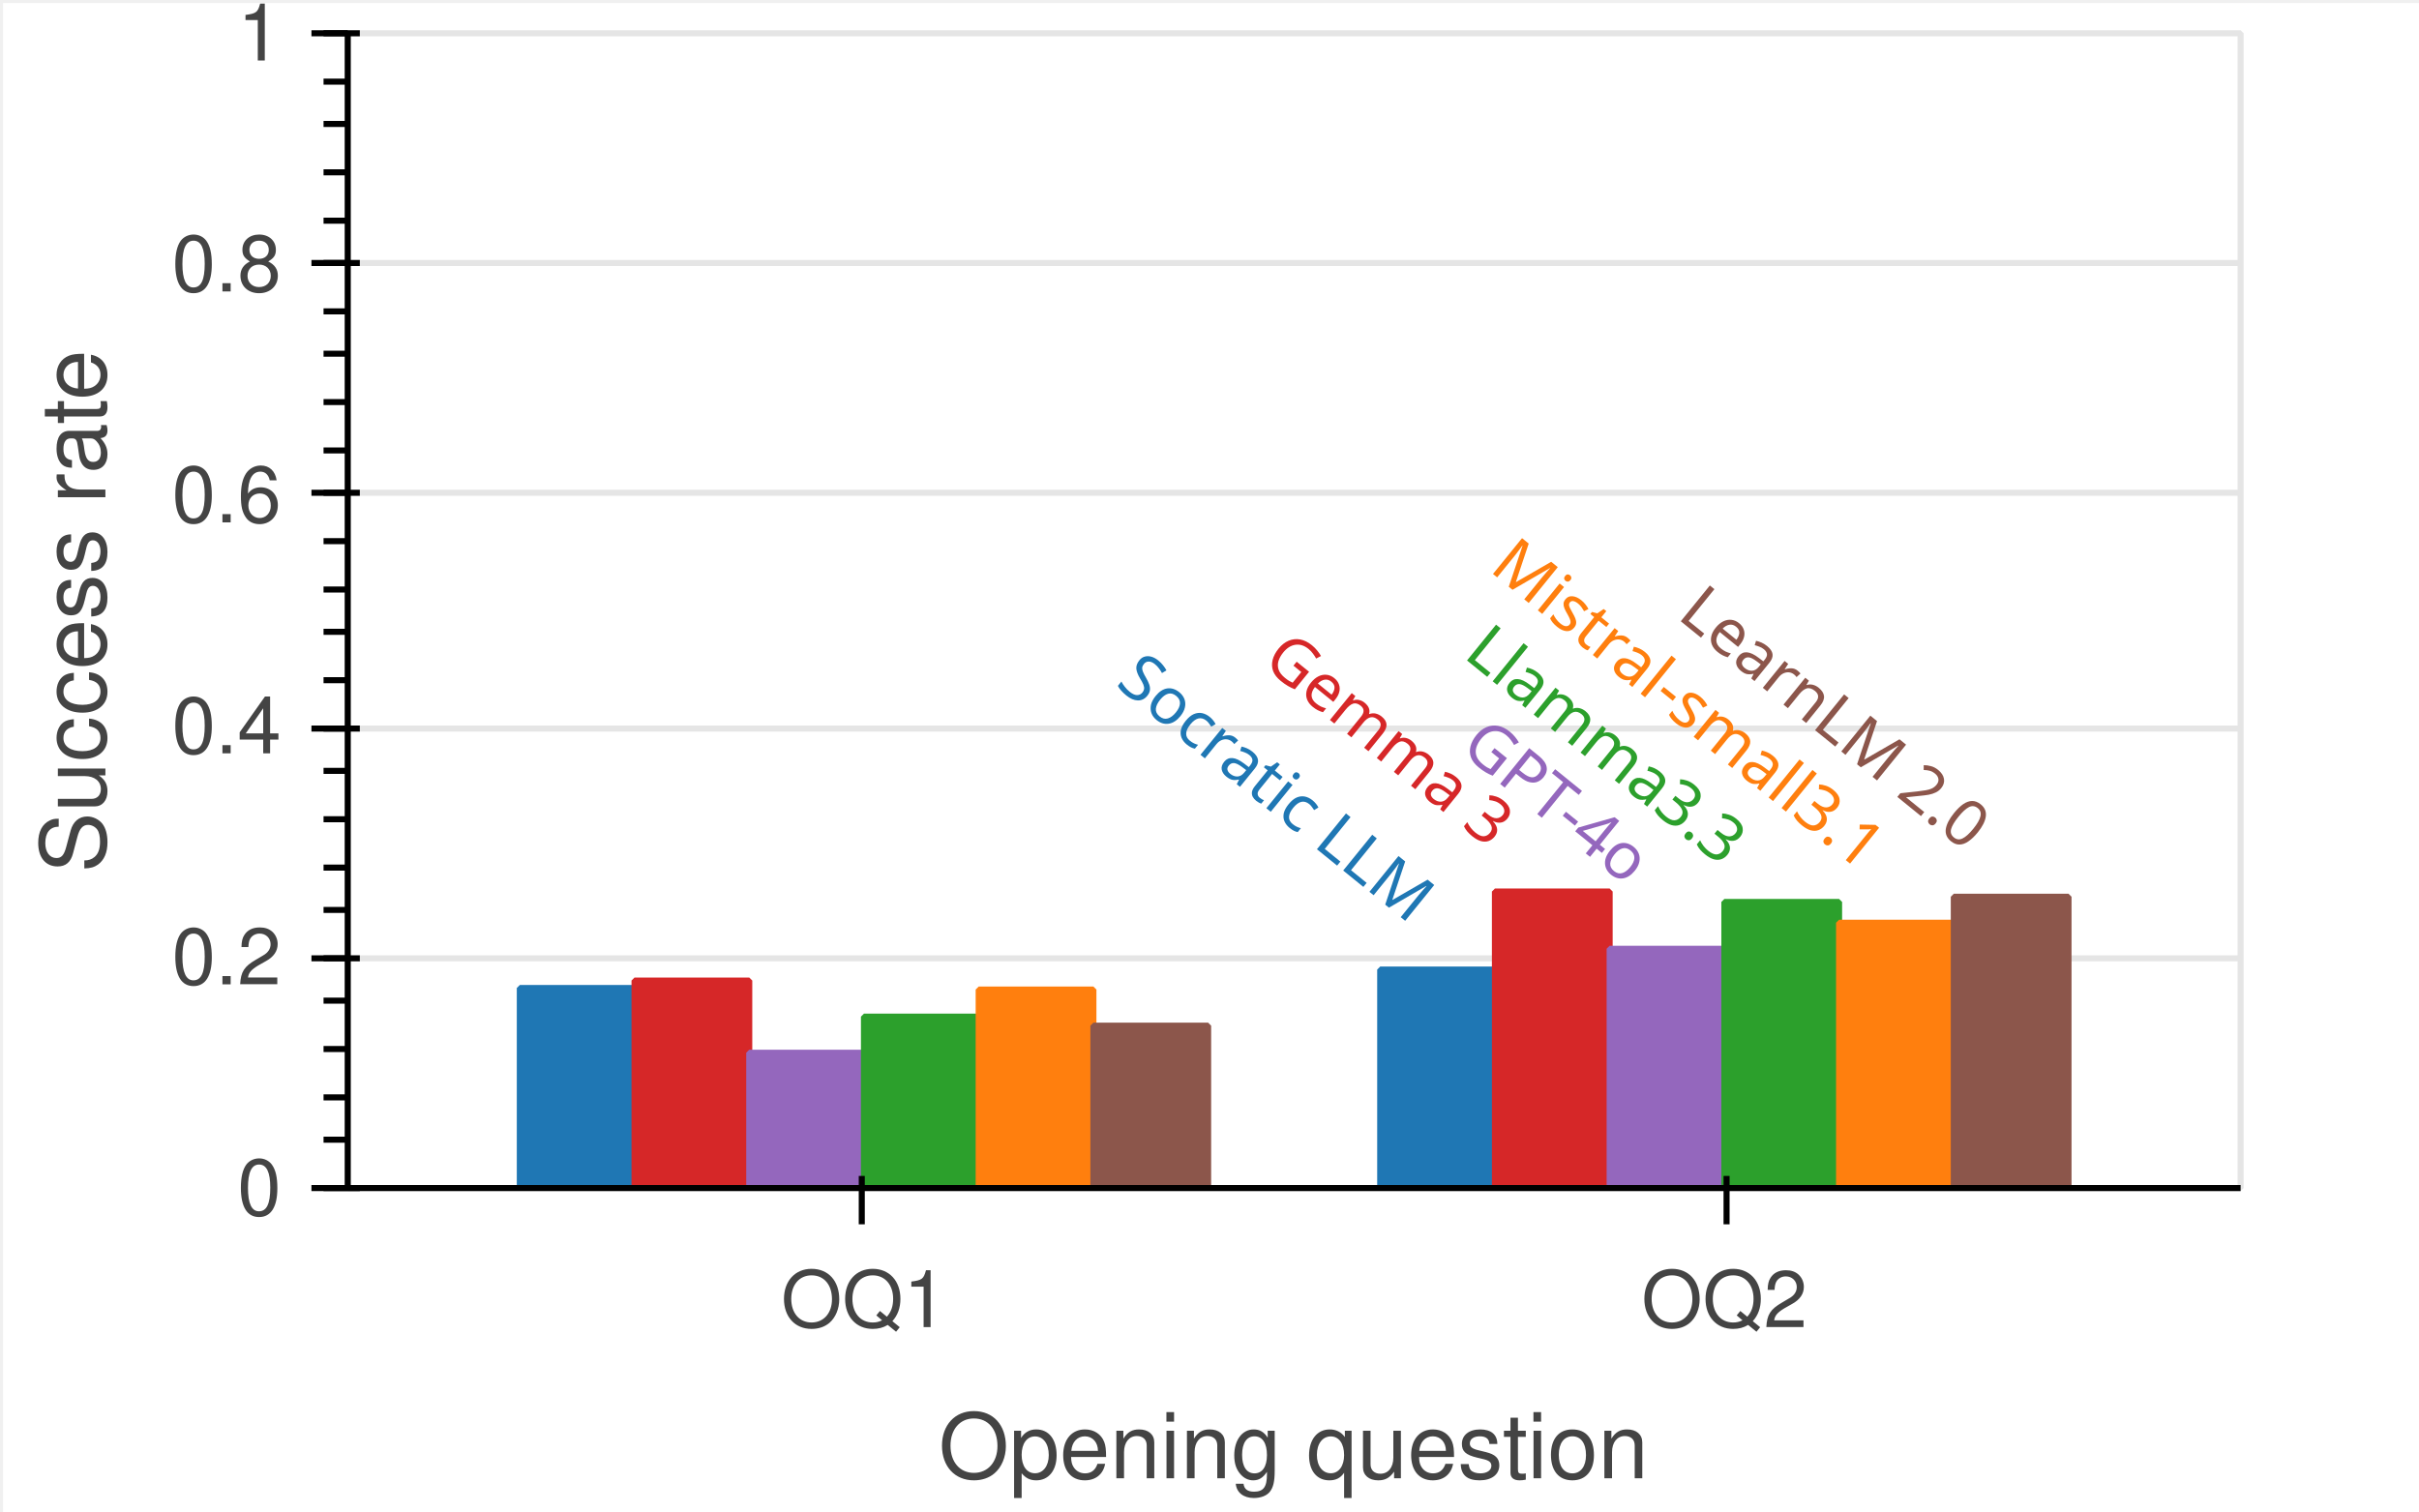
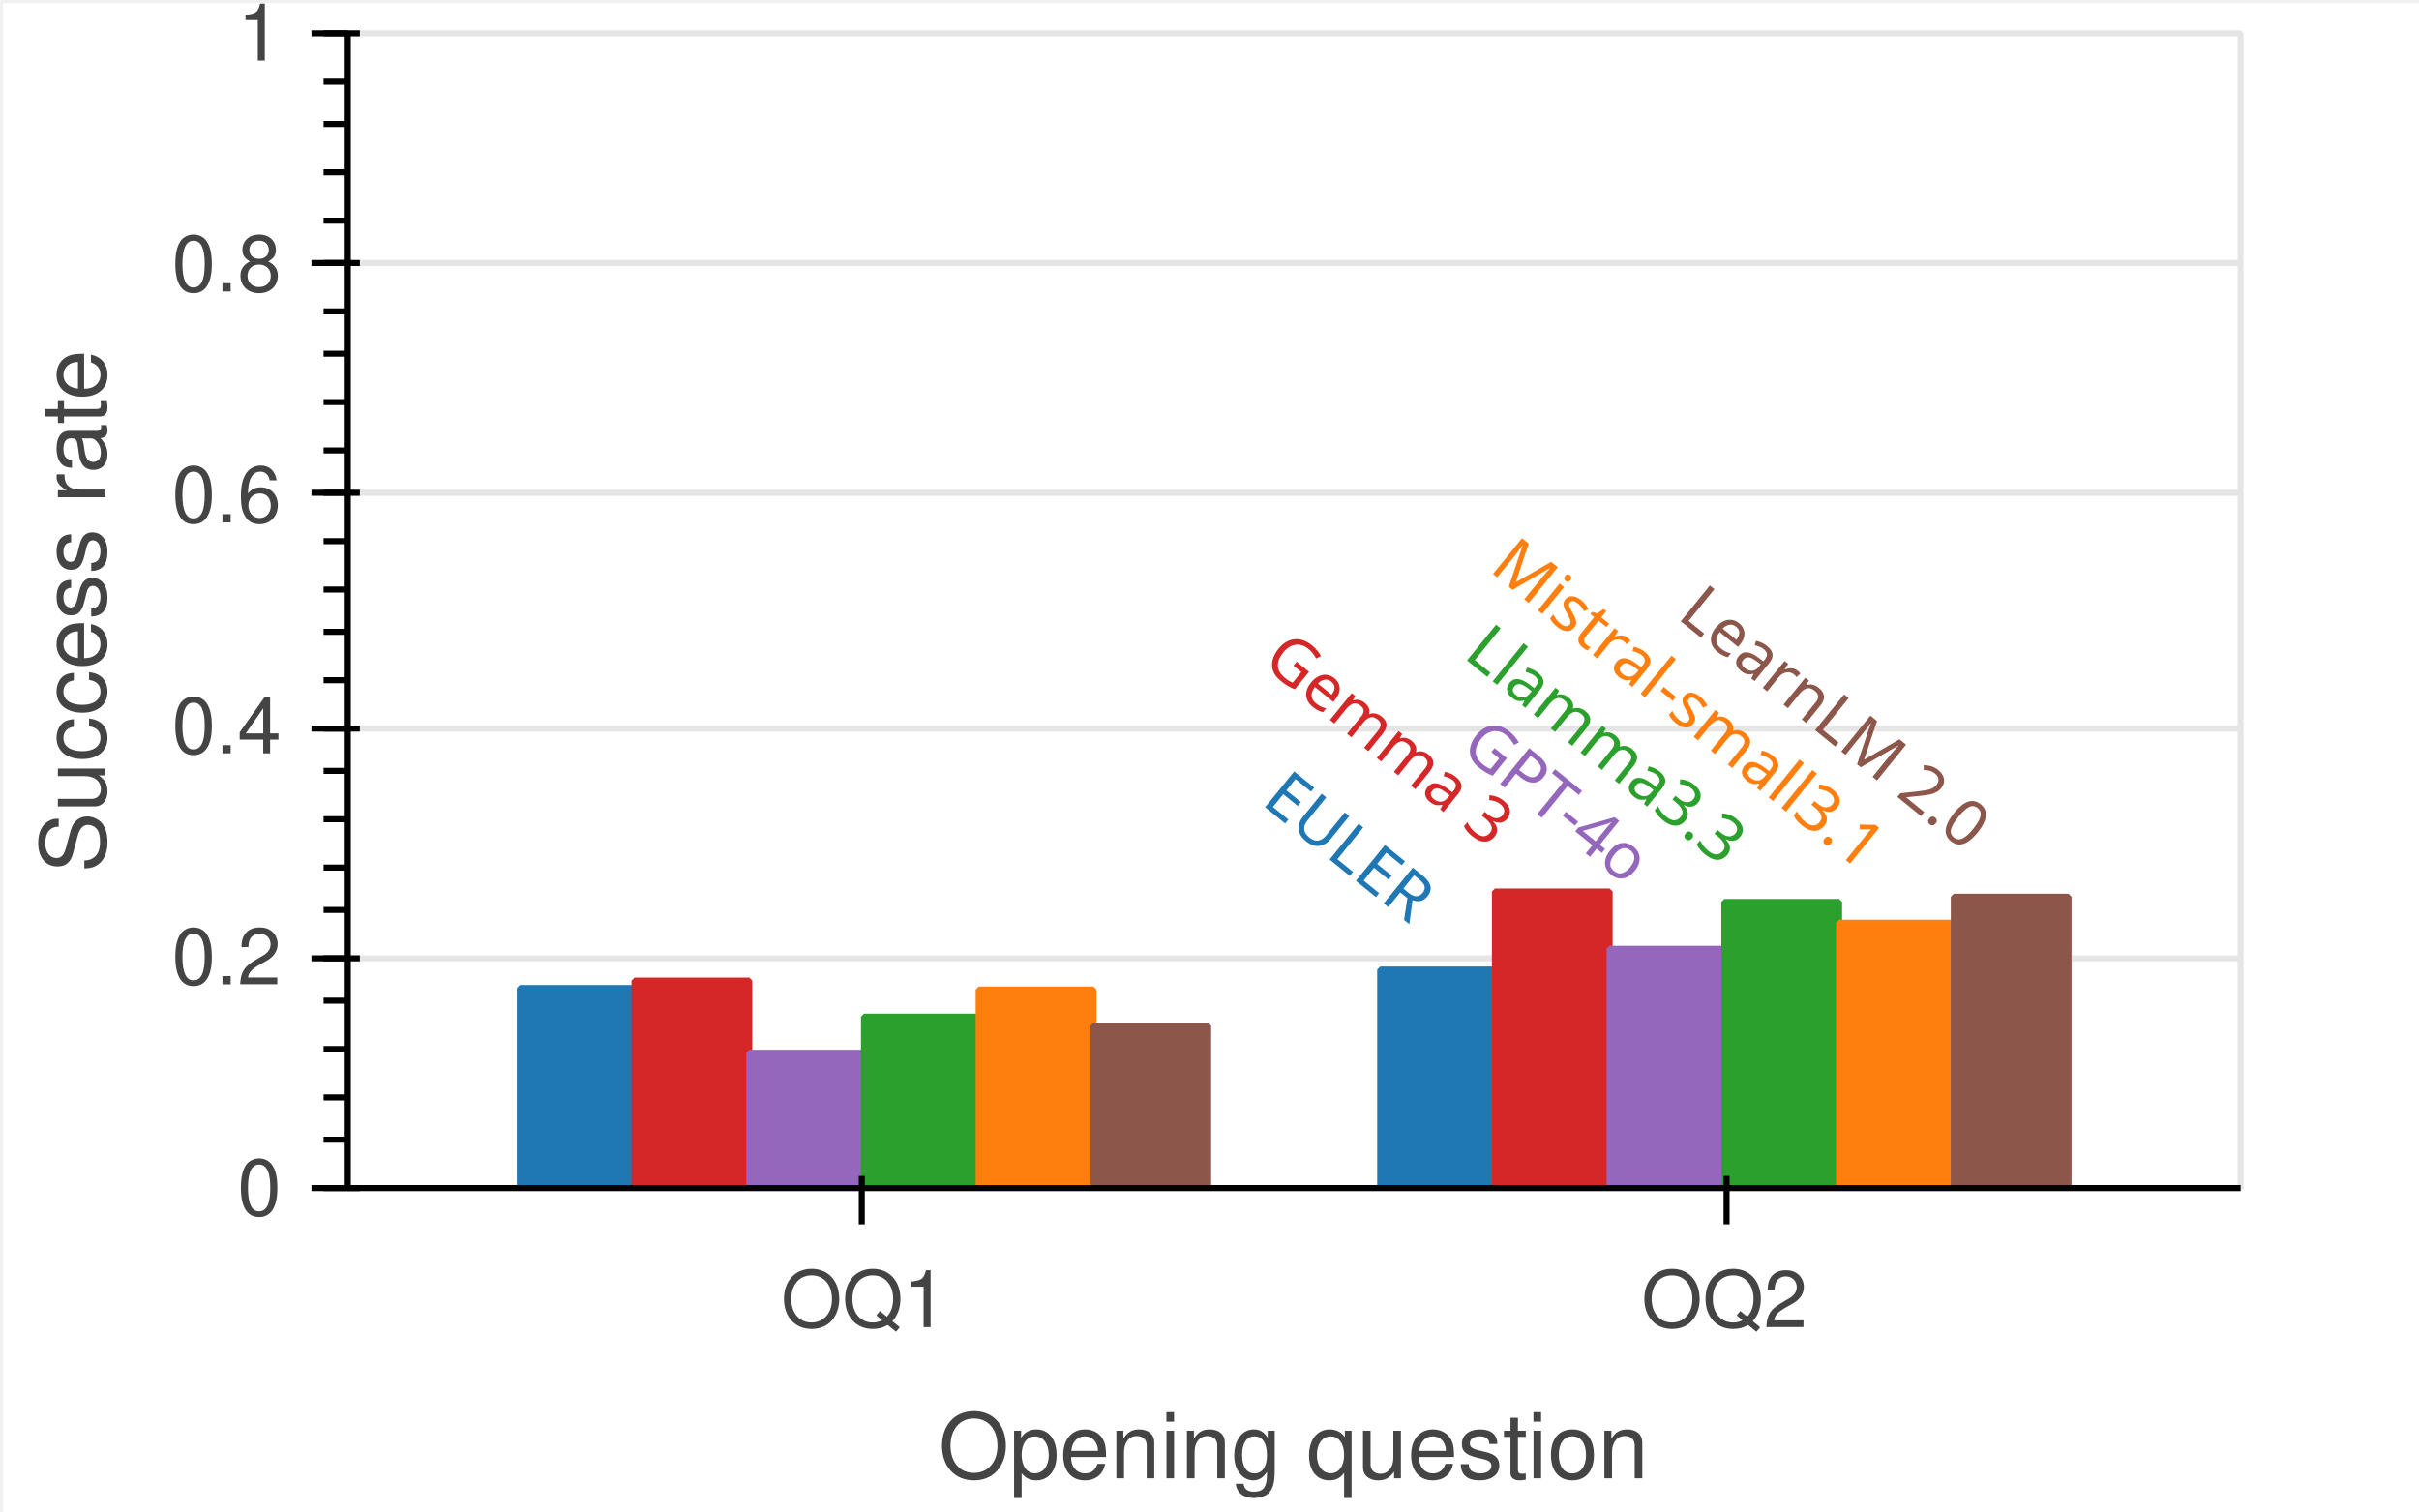
<svg xmlns="http://www.w3.org/2000/svg" version="1.1" width="400" height="250" id="svg5696">
  <defs id="defs5610">
    <clipPath id="soXVgHwTwFff">
      <path fill="none" stroke="none" d="M 0.5 0.5 L 400.5 0.5 L 400.5 250.5 L 0.5 250.5 L 0.5 0.5 Z M 57.5 5.5 L 370.5 5.5 L 370.5 196.5 L 57.5 196.5 L 57.5 5.5 Z" clip-rule="evenodd" id="path5580" />
    </clipPath>
    <clipPath id="qTETvmpopigx">
      <path fill="none" stroke="none" d="M 57.5 5.5 L 370.5 5.5 L 370.5 196.5 L 57.5 196.5 L 57.5 5.5 Z" id="path5583" />
    </clipPath>
    <clipPath id="OnAIdQRTWzsp">
      <path fill="none" stroke="none" d="M 57.5 5.5 L 370.5 5.5 L 370.5 196.5 L 57.5 196.5 L 57.5 5.5 Z" id="path5586" />
    </clipPath>
    <clipPath id="ztZnomZwtDEo">
      <path fill="none" stroke="none" d="M 57.5 5.5 L 370.5 5.5 L 370.5 196.5 L 57.5 196.5 L 57.5 5.5 Z" id="path5589" />
    </clipPath>
    <clipPath id="HyDxkRWtdrGT">
      <path fill="none" stroke="none" d="M 57.5 5.5 L 370.5 5.5 L 370.5 196.5 L 57.5 196.5 L 57.5 5.5 Z" id="path5592" />
    </clipPath>
    <clipPath id="puIOpxIZnrGR">
      <path fill="none" stroke="none" d="M 57.5 5.5 L 370.5 5.5 L 370.5 196.5 L 57.5 196.5 L 57.5 5.5 Z" id="path5595" />
    </clipPath>
    <clipPath id="vFWIMDQDTBkC">
      <path fill="none" stroke="none" d="M 57.5 5.5 L 370.5 5.5 L 370.5 196.5 L 57.5 196.5 L 57.5 5.5 Z" id="path5598" />
    </clipPath>
    <clipPath id="ZfuHmHgkPkMC">
      <path fill="none" stroke="none" d="M 57.5 5.5 L 370.5 5.5 L 370.5 196.5 L 57.5 196.5 L 57.5 5.5 Z" id="path5601" />
    </clipPath>
    <clipPath id="mTQnlPoTHIiv">
      <path fill="none" stroke="none" d="M 57.5 5.5 L 370.5 5.5 L 370.5 196.5 L 57.5 196.5 L 57.5 5.5 Z" id="path5604" />
    </clipPath>
    <clipPath id="koCitbQQRmKh">
      <path fill="none" stroke="none" d="M 57.5 5.5 L 370.5 5.5 L 370.5 196.5 L 57.5 196.5 L 57.5 5.5 Z" id="path5607" />
    </clipPath>
  </defs>
  <path fill="#ffffff" stroke="none" paint-order="stroke" d="M 0.5 0.5 L 400.5 0.5 L 400.5 250.5 L 0.5 250.5 L 0.5 0.5 Z" clip-path="url(#soXVgHwTwFff)" id="path5612" />
  <path fill="#ffffff" stroke="none" paint-order="stroke" d="M 57.5 5.5 L 370.5 5.5 L 370.5 196.5 L 57.5 196.5 L 57.5 5.5 Z" id="path5614" />
  <path fill="none" stroke="#e5e5e5" paint-order="fill" d="M 57.5 5.5 L 370.5 5.5 L 370.5 196.5 L 57.5 196.5 L 57.5 5.5 Z" stroke-linejoin="bevel" stroke-miterlimit="10" id="path5616" />
  <path fill="none" stroke="#e5e5e5" paint-order="fill" d="M 57.5 158.5 L 370.5 158.5 M 57.5 120.5 L 370.5 120.5 M 57.5 81.5 L 370.5 81.5 M 57.5 43.5 L 370.5 43.5" stroke-linejoin="bevel" stroke-miterlimit="10" clip-path="url(#OnAIdQRTWzsp)" id="path5618" />
  <path fill="rgb(31,119,180)" stroke="rgb(31,119,180)" paint-order="fill" d="M 85.955 163.413 L 104.924 163.413 L 104.924 196.5 L 85.955 196.5 L 85.955 163.413 Z" fill-opacity="1" clip-path="url(#ztZnomZwtDEo)" stroke-opacity="1" stroke-linejoin="bevel" stroke-miterlimit="10" id="path5620" />
  <path fill="rgb(31,119,180)" stroke="rgb(31,119,180)" paint-order="fill" d="M 228.227 160.365 L 247.197 160.365 L 247.197 196.5 L 228.227 196.5 L 228.227 160.365 Z" fill-opacity="1" clip-path="url(#ztZnomZwtDEo)" stroke-opacity="1" stroke-linejoin="bevel" stroke-miterlimit="10" id="path5622" />
  <path fill="rgb(214,39,40)" stroke="rgb(214,39,40)" paint-order="fill" d="M 104.924 162.18 L 123.894 162.18 L 123.894 196.5 L 104.924 196.5 L 104.924 162.18 Z" fill-opacity="1" clip-path="url(#HyDxkRWtdrGT)" stroke-opacity="1" stroke-linejoin="bevel" stroke-miterlimit="10" id="path5624" />
  <path fill="rgb(214,39,40)" stroke="rgb(214,39,40)" paint-order="fill" d="M 247.197 147.459 L 266.167 147.459 L 266.167 196.5 L 247.197 196.5 L 247.197 147.459 Z" fill-opacity="1" clip-path="url(#HyDxkRWtdrGT)" stroke-opacity="1" stroke-linejoin="bevel" stroke-miterlimit="10" id="path5626" />
  <path fill="rgb(148,103,189)" stroke="rgb(148,103,189)" paint-order="fill" d="M 123.894 174.117 L 142.864 174.117 L 142.864 196.5 L 123.894 196.5 L 123.894 174.117 Z" fill-opacity="1" clip-path="url(#puIOpxIZnrGR)" stroke-opacity="1" stroke-linejoin="bevel" stroke-miterlimit="10" id="path5628" />
  <path fill="rgb(148,103,189)" stroke="rgb(148,103,189)" paint-order="fill" d="M 266.167 156.923 L 285.136 156.923 L 285.136 196.5 L 266.167 196.5 L 266.167 156.923 Z" fill-opacity="1" clip-path="url(#puIOpxIZnrGR)" stroke-opacity="1" stroke-linejoin="bevel" stroke-miterlimit="10" id="path5630" />
  <path fill="rgb(44,160,44)" stroke="rgb(44,160,44)" paint-order="fill" d="M 142.864 168.148 L 161.833 168.148 L 161.833 196.5 L 142.864 196.5 L 142.864 168.148 Z" fill-opacity="1" clip-path="url(#vFWIMDQDTBkC)" stroke-opacity="1" stroke-linejoin="bevel" stroke-miterlimit="10" id="path5632" />
  <path fill="rgb(44,160,44)" stroke="rgb(44,160,44)" paint-order="fill" d="M 285.136 149.18 L 304.106 149.18 L 304.106 196.5 L 285.136 196.5 L 285.136 149.18 Z" fill-opacity="1" clip-path="url(#vFWIMDQDTBkC)" stroke-opacity="1" stroke-linejoin="bevel" stroke-miterlimit="10" id="path5634" />
  <path fill="rgb(255,127,14)" stroke="rgb(255,127,14)" paint-order="fill" d="M 161.833 163.672 L 180.803 163.672 L 180.803 196.5 L 161.833 196.5 L 161.833 163.672 Z" fill-opacity="1" clip-path="url(#ZfuHmHgkPkMC)" stroke-opacity="1" stroke-linejoin="bevel" stroke-miterlimit="10" id="path5636" />
  <path fill="rgb(255,127,14)" stroke="rgb(255,127,14)" paint-order="fill" d="M 304.106 152.622 L 323.076 152.622 L 323.076 196.5 L 304.106 196.5 L 304.106 152.622 Z" fill-opacity="1" clip-path="url(#ZfuHmHgkPkMC)" stroke-opacity="1" stroke-linejoin="bevel" stroke-miterlimit="10" id="path5638" />
  <path fill="rgb(140,86,75)" stroke="rgb(140,86,75)" paint-order="fill" d="M 180.803 169.641 L 199.773 169.641 L 199.773 196.5 L 180.803 196.5 L 180.803 169.641 Z" fill-opacity="1" clip-path="url(#mTQnlPoTHIiv)" stroke-opacity="1" stroke-linejoin="bevel" stroke-miterlimit="10" id="path5640" />
  <path fill="rgb(140,86,75)" stroke="rgb(140,86,75)" paint-order="fill" d="M 323.076 148.32 L 342.045 148.32 L 342.045 196.5 L 323.076 196.5 L 323.076 148.32 Z" fill-opacity="1" clip-path="url(#mTQnlPoTHIiv)" stroke-opacity="1" stroke-linejoin="bevel" stroke-miterlimit="10" id="path5642" />
  <path fill="none" stroke="black" paint-order="fill" d="M 57.5 196.5 L 370.5 196.5" stroke-linejoin="bevel" stroke-miterlimit="10" id="path5644" />
  <path fill="none" stroke="black" paint-order="fill" d="M 142.5 202.5 L 142.5 194.5 M 285.5 202.5 L 285.5 194.5" stroke-linejoin="bevel" stroke-miterlimit="10" id="path5646" />
  <path fill="none" stroke="black" paint-order="fill" d="" stroke-linejoin="bevel" stroke-miterlimit="10" id="path5648" />
  <text fill="#444444" stroke="none" font-family="helvetica" font-size="13px" font-style="normal" font-weight="normal" text-decoration="normal" x="128.637" y="219" text-anchor="start" dominant-baseline="alphabetic" transform="matrix(1, 0, 0, 1, 0.5, 0.5)" id="text5650">OQ1</text>
  <text fill="none" stroke="rgb(0,0,0)" font-family="helvetica" font-size="13px" font-style="normal" font-weight="normal" text-decoration="normal" x="128.637" y="219" text-anchor="start" dominant-baseline="alphabetic" transform="matrix(1, 0, 0, 1, 0.5, 0.5)" stroke-opacity="0" stroke-linejoin="bevel" stroke-miterlimit="10" id="text5652">OQ1</text>
  <text fill="#444444" stroke="none" font-family="helvetica" font-size="13px" font-style="normal" font-weight="normal" text-decoration="normal" x="270.91" y="219" text-anchor="start" dominant-baseline="alphabetic" transform="matrix(1, 0, 0, 1, 0.5, 0.5)" id="text5654">OQ2</text>
  <text fill="none" stroke="rgb(0,0,0)" font-family="helvetica" font-size="13px" font-style="normal" font-weight="normal" text-decoration="normal" x="270.91" y="219" text-anchor="start" dominant-baseline="alphabetic" transform="matrix(1, 0, 0, 1, 0.5, 0.5)" stroke-opacity="0" stroke-linejoin="bevel" stroke-miterlimit="10" id="text5656">OQ2</text>
  <text fill="#444444" stroke="none" font-family="helvetica" font-size="15px" font-style="normal" font-weight="normal" text-decoration="normal" x="154.705" y="244" text-anchor="start" dominant-baseline="alphabetic" transform="matrix(1, 0, 0, 1, 0.5, 0.5)" id="text5658">Opening question</text>
  <text fill="none" stroke="rgb(0,0,0)" font-family="helvetica" font-size="15px" font-style="normal" font-weight="normal" text-decoration="normal" x="154.705" y="244" text-anchor="start" dominant-baseline="alphabetic" transform="matrix(1, 0, 0, 1, 0.5, 0.5)" stroke-opacity="0" stroke-linejoin="bevel" stroke-miterlimit="10" id="text5660">Opening question</text>
  <path fill="none" stroke="black" paint-order="fill" d="M 57.5 196.5 L 57.5 5.5" stroke-linejoin="bevel" stroke-miterlimit="10" id="path5662" />
  <path fill="none" stroke="black" paint-order="fill" d="M 51.5 196.5 L 59.5 196.5 M 51.5 158.5 L 59.5 158.5 M 51.5 120.5 L 59.5 120.5 M 51.5 81.5 L 59.5 81.5 M 51.5 43.5 L 59.5 43.5 M 51.5 5.5 L 59.5 5.5" stroke-linejoin="bevel" stroke-miterlimit="10" id="path5664" />
  <path fill="none" stroke="black" paint-order="fill" d="M 53.5 196.5 L 57.5 196.5 M 53.5 188.5 L 57.5 188.5 M 53.5 181.5 L 57.5 181.5 M 53.5 173.5 L 57.5 173.5 M 53.5 165.5 L 57.5 165.5 M 53.5 158.5 L 57.5 158.5 M 53.5 150.5 L 57.5 150.5 M 53.5 143.5 L 57.5 143.5 M 53.5 135.5 L 57.5 135.5 M 53.5 127.5 L 57.5 127.5 M 53.5 120.5 L 57.5 120.5 M 53.5 112.5 L 57.5 112.5 M 53.5 104.5 L 57.5 104.5 M 53.5 97.5 L 57.5 97.5 M 53.5 89.5 L 57.5 89.5 M 53.5 81.5 L 57.5 81.5 M 53.5 74.5 L 57.5 74.5 M 53.5 66.5 L 57.5 66.5 M 53.5 58.5 L 57.5 58.5 M 53.5 51.5 L 57.5 51.5 M 53.5 43.5 L 57.5 43.5 M 53.5 36.5 L 57.5 36.5 M 53.5 28.5 L 57.5 28.5 M 53.5 20.5 L 57.5 20.5 M 53.5 13.5 L 57.5 13.5 M 53.5 5.5 L 57.5 5.5" stroke-linejoin="bevel" stroke-miterlimit="10" id="path5666" />
  <text fill="#444444" stroke="none" font-family="helvetica" font-size="13px" font-style="normal" font-weight="normal" text-decoration="normal" x="38.77" y="200.5" text-anchor="start" dominant-baseline="alphabetic" transform="matrix(1, 0, 0, 1, 0.5, 0.5)" id="text5668">0</text>
  <text fill="none" stroke="rgb(0,0,0)" font-family="helvetica" font-size="13px" font-style="normal" font-weight="normal" text-decoration="normal" x="38.77" y="200.5" text-anchor="start" dominant-baseline="alphabetic" transform="matrix(1, 0, 0, 1, 0.5, 0.5)" stroke-opacity="0" stroke-linejoin="bevel" stroke-miterlimit="10" id="text5670">0</text>
  <text fill="#444444" stroke="none" font-family="helvetica" font-size="13px" font-style="normal" font-weight="normal" text-decoration="normal" x="27.928" y="162.3" text-anchor="start" dominant-baseline="alphabetic" transform="matrix(1, 0, 0, 1, 0.5, 0.5)" id="text5672">0.2</text>
  <text fill="none" stroke="rgb(0,0,0)" font-family="helvetica" font-size="13px" font-style="normal" font-weight="normal" text-decoration="normal" x="27.928" y="162.3" text-anchor="start" dominant-baseline="alphabetic" transform="matrix(1, 0, 0, 1, 0.5, 0.5)" stroke-opacity="0" stroke-linejoin="bevel" stroke-miterlimit="10" id="text5674">0.2</text>
  <text fill="#444444" stroke="none" font-family="helvetica" font-size="13px" font-style="normal" font-weight="normal" text-decoration="normal" x="27.928" y="124.1" text-anchor="start" dominant-baseline="alphabetic" transform="matrix(1, 0, 0, 1, 0.5, 0.5)" id="text5676">0.4</text>
  <text fill="none" stroke="rgb(0,0,0)" font-family="helvetica" font-size="13px" font-style="normal" font-weight="normal" text-decoration="normal" x="27.928" y="124.1" text-anchor="start" dominant-baseline="alphabetic" transform="matrix(1, 0, 0, 1, 0.5, 0.5)" stroke-opacity="0" stroke-linejoin="bevel" stroke-miterlimit="10" id="text5678">0.4</text>
  <text fill="#444444" stroke="none" font-family="helvetica" font-size="13px" font-style="normal" font-weight="normal" text-decoration="normal" x="27.928" y="85.9" text-anchor="start" dominant-baseline="alphabetic" transform="matrix(1, 0, 0, 1, 0.5, 0.5)" id="text5680">0.6</text>
  <text fill="none" stroke="rgb(0,0,0)" font-family="helvetica" font-size="13px" font-style="normal" font-weight="normal" text-decoration="normal" x="27.928" y="85.9" text-anchor="start" dominant-baseline="alphabetic" transform="matrix(1, 0, 0, 1, 0.5, 0.5)" stroke-opacity="0" stroke-linejoin="bevel" stroke-miterlimit="10" id="text5682">0.6</text>
  <text fill="#444444" stroke="none" font-family="helvetica" font-size="13px" font-style="normal" font-weight="normal" text-decoration="normal" x="27.928" y="47.7" text-anchor="start" dominant-baseline="alphabetic" transform="matrix(1, 0, 0, 1, 0.5, 0.5)" id="text5684">0.8</text>
  <text fill="none" stroke="rgb(0,0,0)" font-family="helvetica" font-size="13px" font-style="normal" font-weight="normal" text-decoration="normal" x="27.928" y="47.7" text-anchor="start" dominant-baseline="alphabetic" transform="matrix(1, 0, 0, 1, 0.5, 0.5)" stroke-opacity="0" stroke-linejoin="bevel" stroke-miterlimit="10" id="text5686">0.8</text>
  <text fill="#444444" stroke="none" font-family="helvetica" font-size="13px" font-style="normal" font-weight="normal" text-decoration="normal" x="38.77" y="9.5" text-anchor="start" dominant-baseline="alphabetic" transform="matrix(1, 0, 0, 1, 0.5, 0.5)" id="text5688">1</text>
  <text fill="none" stroke="rgb(0,0,0)" font-family="helvetica" font-size="13px" font-style="normal" font-weight="normal" text-decoration="normal" x="38.77" y="9.5" text-anchor="start" dominant-baseline="alphabetic" transform="matrix(1, 0, 0, 1, 0.5, 0.5)" stroke-opacity="0" stroke-linejoin="bevel" stroke-miterlimit="10" id="text5690">1</text>
  <text fill="#444444" stroke="none" font-family="helvetica" font-size="15px" font-style="normal" font-weight="normal" text-decoration="normal" x="-23.424" y="97.5" text-anchor="start" dominant-baseline="alphabetic" transform="matrix(6.123233995736766e-17, -1, 1, 6.123233995736766e-17, -80.07178, 120.9282)" id="text5692">Success rate</text>
  <text fill="none" stroke="rgb(0,0,0)" font-family="helvetica" font-size="15px" font-style="normal" font-weight="normal" text-decoration="normal" x="-23.424" y="97.5" text-anchor="start" dominant-baseline="alphabetic" transform="matrix(6.123233995736766e-17, -1, 1, 6.123233995736766e-17, -80.07178, 120.9282)" stroke-opacity="0" stroke-linejoin="bevel" stroke-miterlimit="10" id="text5694">Success rate</text>
  <text xml:space="preserve" style="font-size:10.667px;font-family:sans-serif;-inkscape-font-specification:sans-serif;text-align:end;text-anchor:end;fill:#1f77b4;fill-opacity:1;stroke-width:1.506;stroke-opacity:0.973" x="285.75" y="-28.121" id="text429" transform="rotate(39.05252)">
-     <tspan id="tspan427" x="285.75" y="-28.121" style="font-style:normal;font-variant:normal;font-weight:normal;font-stretch:normal;font-family:sans-serif;-inkscape-font-specification:sans-serif;fill:#1f77b4;fill-opacity:1">Socratic LLM</tspan>
+     <tspan id="tspan427" x="285.75" y="-28.121" style="font-style:normal;font-variant:normal;font-weight:normal;font-stretch:normal;font-family:sans-serif;-inkscape-font-specification:sans-serif;fill:#1f77b4;fill-opacity:1">EULER</tspan>
  </text>
  <text xml:space="preserve" style="font-size:10.667px;font-family:sans-serif;-inkscape-font-specification:sans-serif;text-align:end;text-anchor:end;fill:#d62728;fill-opacity:1;stroke-width:1.506;stroke-opacity:0.973" x="288.028" y="-46.082" id="text429-9" transform="rotate(39.05252)">
    <tspan id="tspan427-1" x="288.028" y="-46.082" style="font-style:normal;font-variant:normal;font-weight:normal;font-stretch:normal;font-family:sans-serif;-inkscape-font-specification:sans-serif;fill:#d62728;fill-opacity:1">Gemma 3</tspan>
  </text>
  <text xml:space="preserve" style="font-size:10.667px;font-family:sans-serif;-inkscape-font-specification:sans-serif;text-align:end;text-anchor:end;fill:#9467bd;fill-opacity:1;stroke-width:1.506;stroke-opacity:0.973" x="309.565" y="-55.597" id="text429-9-9" transform="rotate(39.05252)">
    <tspan id="tspan427-1-5" x="309.565" y="-55.597" style="font-style:normal;font-variant:normal;font-weight:normal;font-stretch:normal;font-family:sans-serif;-inkscape-font-specification:sans-serif;fill:#9467bd;fill-opacity:1">GPT-4o</tspan>
  </text>
  <text xml:space="preserve" style="font-size:10.667px;font-family:sans-serif;-inkscape-font-specification:sans-serif;text-align:end;text-anchor:end;fill:#2ca02c;fill-opacity:1;stroke-width:1.506;stroke-opacity:0.973" x="319.815" y="-68.004" id="text429-9-9-4" transform="rotate(39.05252)">
    <tspan id="tspan427-1-5-4" x="319.815" y="-68.004" style="font-style:normal;font-variant:normal;font-weight:normal;font-stretch:normal;font-family:sans-serif;-inkscape-font-specification:sans-serif;fill:#2ca02c;fill-opacity:1">Llamma3.3</tspan>
  </text>
  <text xml:space="preserve" style="font-size:10.667px;font-family:sans-serif;-inkscape-font-specification:sans-serif;text-align:end;text-anchor:end;fill:#ff7f0e;fill-opacity:1;stroke-width:1.506;stroke-opacity:0.973" x="338.201" y="-81.818" id="text429-9-9-4-8" transform="rotate(39.05252)">
    <tspan id="tspan427-1-5-4-5" x="338.201" y="-81.818" style="font-style:normal;font-variant:normal;font-weight:normal;font-stretch:normal;font-family:sans-serif;-inkscape-font-specification:sans-serif;fill:#ff7f0e;fill-opacity:1">Mistral-small3.1</tspan>
  </text>
  <text xml:space="preserve" style="font-size:10.667px;font-family:sans-serif;-inkscape-font-specification:sans-serif;text-align:end;text-anchor:end;fill:#8c564b;fill-opacity:1;stroke-width:1.506;stroke-opacity:0.973" x="349.55" y="-95.308" id="text429-9-9-4-8-4" transform="rotate(39.05252)">
    <tspan id="tspan427-1-5-4-5-1" x="349.55" y="-95.308" style="font-style:normal;font-variant:normal;font-weight:normal;font-stretch:normal;font-family:sans-serif;-inkscape-font-specification:sans-serif;fill:#8c564b;fill-opacity:1">LearnLM 2.0</tspan>
  </text>
</svg>
